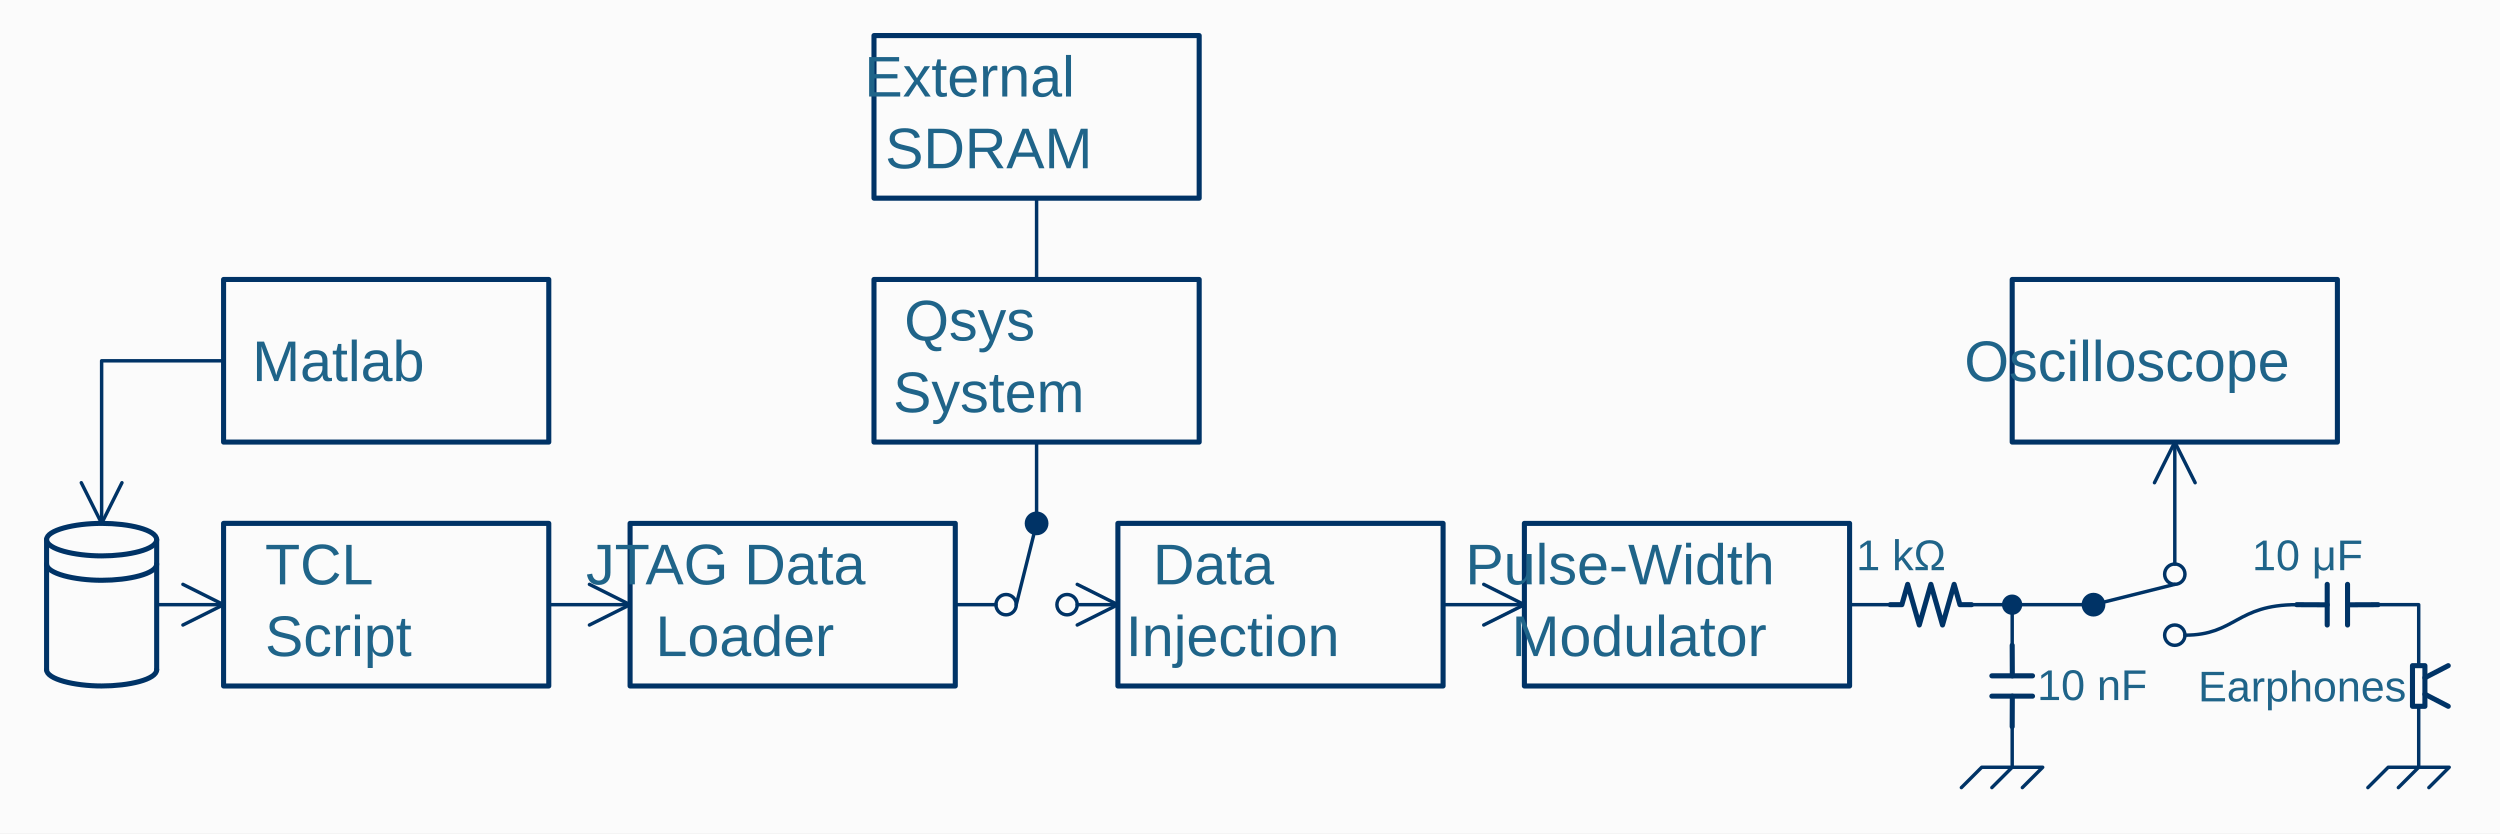
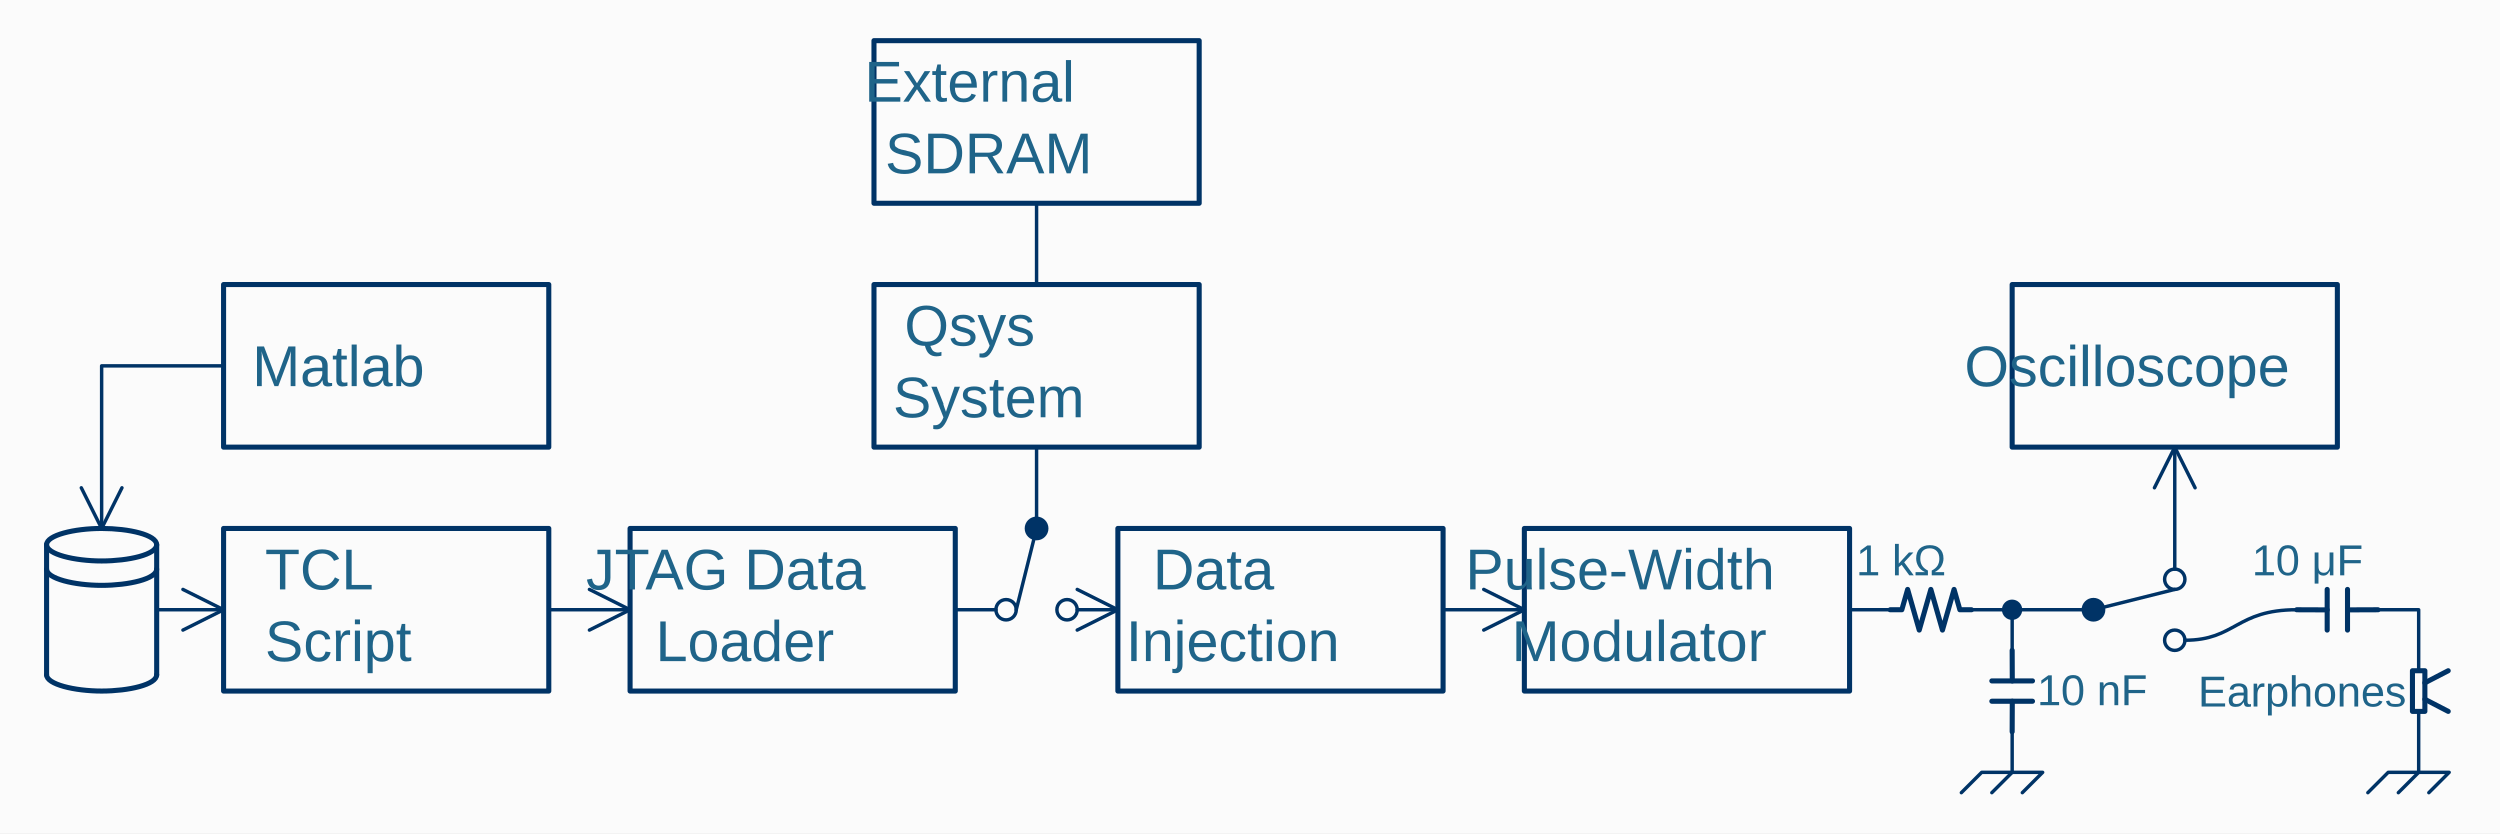
- <svg xmlns="http://www.w3.org/2000/svg" width="123mm" height="41mm" id="svg2" version="1.1">
+ <svg xmlns="http://www.w3.org/2000/svg" width="123mm" height="41mm" id="svg2" version="1.1" viewBox="0 0 123 41">
  <defs id="defs4">
    </defs>
  <g id="layer4" transform="translate(-202.2187,-408.6614)">
-     <rect style="fill:#ffffff;fill-opacity:0.75" id="rect1" width="464.882" height="154.961" x="202.219" y="408.661" />
+     <rect style="fill:#ffffff;fill-opacity:0.75;stroke-width:0.265" id="rect1" width="122.998" height="40.999" x="202.219" y="408.661" />
  </g>
  <g id="layer1" transform="translate(-103.3374,278.4189)">
-     <rect style="fill:none;stroke:#003366;stroke-width:0.945;stroke-linecap:round;stroke-linejoin:round;stroke-miterlimit:4;stroke-dasharray:none;stroke-dashoffset:0;stroke-opacity:1" id="rect3887-9-2" width="60.472" height="30.236" x="144.912" y="-226.45" />
-     <path style="fill:none;stroke:#003366;stroke-width:0.945;stroke-linecap:round;stroke-linejoin:round;stroke-miterlimit:4;stroke-dasharray:none;stroke-dashoffset:0;stroke-opacity:1" d="m 111.999,-178.072 v 24.189" id="path4029" />
-     <path style="fill:none;stroke:#003366;stroke-width:0.945;stroke-linecap:round;stroke-linejoin:round;stroke-miterlimit:4;stroke-dasharray:none;stroke-dashoffset:0;stroke-opacity:1" d="m 132.471,-178.072 v 24.189" id="path4031" />
-     <rect y="-181.096" x="386.802" height="30.236" width="60.472" id="rect4081-1-2-9-4" style="fill:none;stroke:#003366;stroke-width:0.945;stroke-linecap:round;stroke-linejoin:round;stroke-miterlimit:4;stroke-dasharray:none;stroke-dashoffset:0;stroke-opacity:1" />
-     <path id="path4498" d="m 447.274,-165.978 h 7.559" style="fill:none;stroke:#003366;stroke-width:0.643;stroke-linecap:round;stroke-linejoin:round;stroke-miterlimit:4;stroke-dasharray:none;stroke-dashoffset:0;stroke-opacity:1" />
-     <path style="fill:none;stroke:#003366;stroke-width:0.643;stroke-linecap:round;stroke-linejoin:round;stroke-miterlimit:4;stroke-dasharray:none;stroke-dashoffset:0;stroke-opacity:1" d="m 477.511,-158.419 v -7.559 h -7.559" id="path4506" />
-     <path style="fill:none;stroke:#003366;stroke-width:0.643;stroke-linecap:round;stroke-linejoin:round;stroke-miterlimit:4;stroke-dasharray:none;stroke-dashoffset:0;stroke-opacity:1" d="m 468.062,-131.962 3.78,-3.78 h 11.339 l -3.78,3.78" id="path4508" />
-     <path style="fill:none;stroke:#003366;stroke-width:0.643;stroke-linecap:round;stroke-linejoin:round;stroke-miterlimit:4;stroke-dasharray:none;stroke-dashoffset:0;stroke-opacity:1" d="m 477.511,-135.742 -3.78,3.78" id="path4510" />
-     <path style="fill:none;stroke:#003366;stroke-width:0.643;stroke-linecap:round;stroke-linejoin:round;stroke-miterlimit:4;stroke-dasharray:none;stroke-dashoffset:0;stroke-opacity:1" d="m 477.511,-135.742 v -7.559" id="path4512" />
-     <path style="fill:none;stroke:#003366;stroke-width:0.945;stroke-linecap:round;stroke-linejoin:round;stroke-miterlimit:4;stroke-dasharray:none;stroke-dashoffset:0;stroke-opacity:1" d="m 454.833,-165.978 h 2.16 l 1.08,-3.78 2.16,7.559 2.16,-7.559 2.16,7.559 2.16,-7.559 1.08,3.78 h 2.16" id="path4504" />
-     <path style="fill:none;stroke:#003366;stroke-width:0.945;stroke-linecap:round;stroke-linejoin:round;stroke-miterlimit:4;stroke-dasharray:none;stroke-dashoffset:0;stroke-opacity:1" d="m 477.511,-158.419 0.024,5.673" id="path4532" />
-     <path style="fill:none;stroke:#003366;stroke-width:0.945;stroke-linecap:round;stroke-linejoin:round;stroke-miterlimit:4;stroke-dasharray:none;stroke-dashoffset:0;stroke-opacity:1" d="m 477.534,-148.966 -0.024,5.665" id="path4534" />
-     <path style="fill:none;stroke:#003366;stroke-width:0.945;stroke-linecap:round;stroke-linejoin:round;stroke-miterlimit:4;stroke-dasharray:none;stroke-dashoffset:0;stroke-opacity:1" d="m 481.29,-148.966 h -7.559" id="path4536" />
-     <path style="fill:none;stroke:#003366;stroke-width:0.945;stroke-linecap:round;stroke-linejoin:round;stroke-miterlimit:4;stroke-dasharray:none;stroke-dashoffset:0;stroke-opacity:1" d="m 481.29,-152.746 h -7.559" id="path4538" />
-     <path style="fill:none;stroke:#003366;stroke-width:0.643;stroke-linecap:round;stroke-linejoin:round;stroke-miterlimit:4;stroke-dasharray:none;stroke-dashoffset:0;stroke-opacity:1" d="m 477.511,-165.978 h 15.118" id="path4540" />
-     <circle style="fill:#003366;fill-opacity:1;stroke:none;stroke-width:1.285;stroke-miterlimit:4;stroke-dasharray:none;stroke-opacity:1" id="path4105-3" cx="477.497" cy="-165.978" r="1.89" />
-     <path id="path4766" d="m 111.999,-173.537 c 0,1.767 5.174,3.024 10.236,3.024 5.063,0 10.236,-1.197 10.236,-3.024" style="fill:none;stroke:#003366;stroke-width:0.945;stroke-linecap:round;stroke-linejoin:round;stroke-miterlimit:4;stroke-dasharray:none;stroke-dashoffset:0;stroke-opacity:1" />
-     <path style="fill:none;stroke:#003366;stroke-width:0.945;stroke-linecap:round;stroke-linejoin:round;stroke-miterlimit:4;stroke-dasharray:none;stroke-dashoffset:0;stroke-opacity:1" d="m 111.999,-178.072 c 0,1.767 5.174,3.024 10.236,3.024 5.063,0 10.236,-1.197 10.236,-3.024 0,-1.827 -5.118,-3.024 -10.236,-3.024 -5.118,0 -10.236,1.257 -10.236,3.024 z" id="path4768" />
-     <path style="fill:none;stroke:#003366;stroke-width:0.945;stroke-linecap:round;stroke-linejoin:round;stroke-miterlimit:4;stroke-dasharray:none;stroke-dashoffset:0;stroke-opacity:1" d="m 111.999,-153.883 c 0,1.767 5.174,3.024 10.236,3.024 5.063,0 10.236,-1.197 10.236,-3.024" id="path4770" />
-     <rect style="fill:none;stroke:#003366;stroke-width:0.945;stroke-linecap:round;stroke-linejoin:round;stroke-miterlimit:4;stroke-dasharray:none;stroke-dashoffset:0;stroke-opacity:1" id="rect3887-9-2-3" width="60.472" height="30.236" x="265.857" y="-226.45" />
-     <text xml:space="preserve" style="font-style:normal;font-variant:normal;font-weight:normal;font-stretch:normal;font-size:12.8px;line-height:0%;font-family:Arial;-inkscape-font-specification:Arial;text-align:center;letter-spacing:0px;word-spacing:0px;text-anchor:middle;fill:#1f6489;fill-opacity:1;stroke:none;stroke-width:1.067" x="296.093" y="-215.112" id="text3889-4-4-1">
-       <tspan x="296.093" y="-215.112" id="tspan4039-9" style="font-size:10.667px;line-height:1.25;stroke-width:1.067">Qsys</tspan>
-       <tspan x="296.093" y="-201.778" style="font-size:10.667px;line-height:1.25;stroke-width:1.067" id="tspan4628-8">System</tspan>
+     <rect style="fill:none;stroke:#003366;stroke-width:0.25;stroke-linecap:round;stroke-linejoin:round;stroke-miterlimit:4;stroke-dasharray:none;stroke-dashoffset:0;stroke-opacity:1" id="rect3887-9-2" width="16" height="8" x="114.337" y="-264.419" />
+     <path style="fill:none;stroke:#003366;stroke-width:0.25;stroke-linecap:round;stroke-linejoin:round;stroke-miterlimit:4;stroke-dasharray:none;stroke-dashoffset:0;stroke-opacity:1" d="m 105.629,-251.619 v 6.4" id="path4029" />
+     <path style="fill:none;stroke:#003366;stroke-width:0.25;stroke-linecap:round;stroke-linejoin:round;stroke-miterlimit:4;stroke-dasharray:none;stroke-dashoffset:0;stroke-opacity:1" d="m 111.046,-251.619 v 6.4" id="path4031" />
+     <rect y="-252.419" x="178.336" height="8" width="16" id="rect4081-1-2-9-4" style="fill:none;stroke:#003366;stroke-width:0.25;stroke-linecap:round;stroke-linejoin:round;stroke-miterlimit:4;stroke-dasharray:none;stroke-dashoffset:0;stroke-opacity:1" />
+     <path id="path4498" d="m 194.336,-248.419 h 2" style="fill:none;stroke:#003366;stroke-width:0.17;stroke-linecap:round;stroke-linejoin:round;stroke-miterlimit:4;stroke-dasharray:none;stroke-dashoffset:0;stroke-opacity:1" />
+     <path style="fill:none;stroke:#003366;stroke-width:0.17;stroke-linecap:round;stroke-linejoin:round;stroke-miterlimit:4;stroke-dasharray:none;stroke-dashoffset:0;stroke-opacity:1" d="m 202.336,-246.419 v -2 h -2" id="path4506" />
+     <path style="fill:none;stroke:#003366;stroke-width:0.17;stroke-linecap:round;stroke-linejoin:round;stroke-miterlimit:4;stroke-dasharray:none;stroke-dashoffset:0;stroke-opacity:1" d="m 199.836,-239.419 1,-1 h 3 l -1,1" id="path4508" />
+     <path style="fill:none;stroke:#003366;stroke-width:0.17;stroke-linecap:round;stroke-linejoin:round;stroke-miterlimit:4;stroke-dasharray:none;stroke-dashoffset:0;stroke-opacity:1" d="m 202.336,-240.419 -1,1" id="path4510" />
+     <path style="fill:none;stroke:#003366;stroke-width:0.17;stroke-linecap:round;stroke-linejoin:round;stroke-miterlimit:4;stroke-dasharray:none;stroke-dashoffset:0;stroke-opacity:1" d="m 202.336,-240.419 v -2" id="path4512" />
+     <path style="fill:none;stroke:#003366;stroke-width:0.25;stroke-linecap:round;stroke-linejoin:round;stroke-miterlimit:4;stroke-dasharray:none;stroke-dashoffset:0;stroke-opacity:1" d="m 196.336,-248.419 h 0.571 l 0.286,-1 0.571,2 0.571,-2 0.571,2 0.571,-2 0.286,1 h 0.571" id="path4504" />
+     <path style="fill:none;stroke:#003366;stroke-width:0.25;stroke-linecap:round;stroke-linejoin:round;stroke-miterlimit:4;stroke-dasharray:none;stroke-dashoffset:0;stroke-opacity:1" d="m 202.336,-246.419 0.006,1.501" id="path4532" />
+     <path style="fill:none;stroke:#003366;stroke-width:0.25;stroke-linecap:round;stroke-linejoin:round;stroke-miterlimit:4;stroke-dasharray:none;stroke-dashoffset:0;stroke-opacity:1" d="m 202.342,-243.918 -0.006,1.499" id="path4534" />
+     <path style="fill:none;stroke:#003366;stroke-width:0.25;stroke-linecap:round;stroke-linejoin:round;stroke-miterlimit:4;stroke-dasharray:none;stroke-dashoffset:0;stroke-opacity:1" d="m 203.336,-243.918 h -2" id="path4536" />
+     <path style="fill:none;stroke:#003366;stroke-width:0.25;stroke-linecap:round;stroke-linejoin:round;stroke-miterlimit:4;stroke-dasharray:none;stroke-dashoffset:0;stroke-opacity:1" d="m 203.336,-244.918 h -2" id="path4538" />
+     <path style="fill:none;stroke:#003366;stroke-width:0.17;stroke-linecap:round;stroke-linejoin:round;stroke-miterlimit:4;stroke-dasharray:none;stroke-dashoffset:0;stroke-opacity:1" d="m 202.336,-248.419 h 4" id="path4540" />
+     <circle style="fill:#003366;fill-opacity:1;stroke:none;stroke-width:0.34;stroke-miterlimit:4;stroke-dasharray:none;stroke-opacity:1" id="path4105-3" cx="202.332" cy="-248.419" r="0.5" />
+     <path id="path4766" d="m 105.629,-250.419 c 0,0.467 1.369,0.8 2.708,0.8 1.339,0 2.708,-0.317 2.708,-0.8" style="fill:none;stroke:#003366;stroke-width:0.25;stroke-linecap:round;stroke-linejoin:round;stroke-miterlimit:4;stroke-dasharray:none;stroke-dashoffset:0;stroke-opacity:1" />
+     <path style="fill:none;stroke:#003366;stroke-width:0.25;stroke-linecap:round;stroke-linejoin:round;stroke-miterlimit:4;stroke-dasharray:none;stroke-dashoffset:0;stroke-opacity:1" d="m 105.629,-251.619 c 0,0.467 1.369,0.8 2.708,0.8 1.339,0 2.708,-0.317 2.708,-0.8 0,-0.483 -1.354,-0.8 -2.708,-0.8 -1.354,0 -2.708,0.333 -2.708,0.8 z" id="path4768" />
+     <path style="fill:none;stroke:#003366;stroke-width:0.25;stroke-linecap:round;stroke-linejoin:round;stroke-miterlimit:4;stroke-dasharray:none;stroke-dashoffset:0;stroke-opacity:1" d="m 105.629,-245.219 c 0,0.467 1.369,0.8 2.708,0.8 1.339,0 2.708,-0.317 2.708,-0.8" id="path4770" />
+     <rect style="fill:none;stroke:#003366;stroke-width:0.25;stroke-linecap:round;stroke-linejoin:round;stroke-miterlimit:4;stroke-dasharray:none;stroke-dashoffset:0;stroke-opacity:1" id="rect3887-9-2-3" width="16" height="8" x="146.337" y="-264.419" />
+     <text xml:space="preserve" style="font-style:normal;font-variant:normal;font-weight:normal;font-stretch:normal;font-size:3.387px;line-height:0%;font-family:Arial;-inkscape-font-specification:Arial;text-align:center;letter-spacing:0px;word-spacing:0px;text-anchor:middle;fill:#1f6489;fill-opacity:1;stroke:none;stroke-width:0.282" x="154.337" y="-261.419" id="text3889-4-4-1">
+       <tspan x="154.337" y="-261.419" id="tspan4039-9" style="font-size:2.822px;line-height:1.25;stroke-width:0.282">Qsys</tspan>
+       <tspan x="154.337" y="-257.891" style="font-size:2.822px;line-height:1.25;stroke-width:0.282" id="tspan4628-8">System</tspan>
    </text>
-     <path style="fill:none;stroke:#003366;stroke-width:0.945;stroke-linecap:round;stroke-linejoin:round;stroke-miterlimit:4;stroke-dasharray:none;stroke-dashoffset:0;stroke-opacity:1" d="m 545.542,-165.978 -5.673,0.024" id="path4532-8" />
-     <path style="fill:none;stroke:#003366;stroke-width:0.945;stroke-linecap:round;stroke-linejoin:round;stroke-miterlimit:4;stroke-dasharray:none;stroke-dashoffset:0;stroke-opacity:1" d="m 536.089,-165.954 -5.665,-0.024" id="path4534-7" />
-     <path style="fill:none;stroke:#003366;stroke-width:0.945;stroke-linecap:round;stroke-linejoin:round;stroke-miterlimit:4;stroke-dasharray:none;stroke-dashoffset:0;stroke-opacity:1" d="m 536.089,-162.198 v -7.559" id="path4536-4" />
-     <path style="fill:none;stroke:#003366;stroke-width:0.945;stroke-linecap:round;stroke-linejoin:round;stroke-miterlimit:4;stroke-dasharray:none;stroke-dashoffset:0;stroke-opacity:1" d="m 539.869,-162.198 v -7.559" id="path4538-0" />
-     <text xml:space="preserve" style="font-style:normal;font-variant:normal;font-weight:normal;font-stretch:normal;font-size:8px;line-height:0%;font-family:Arial;-inkscape-font-specification:Arial;text-align:center;letter-spacing:0px;word-spacing:0px;text-anchor:middle;fill:#1f6489;fill-opacity:1;stroke:none;stroke-width:1.067" x="462.392" y="-172.388" id="text3889-4-4-1-7">
-       <tspan x="462.392" y="-172.388" style="font-size:8px;line-height:1.25;stroke-width:1.067" id="tspan4628-8-8">1 kΩ</tspan>
+     <path style="fill:none;stroke:#003366;stroke-width:0.25;stroke-linecap:round;stroke-linejoin:round;stroke-miterlimit:4;stroke-dasharray:none;stroke-dashoffset:0;stroke-opacity:1" d="m 220.336,-248.419 -1.501,0.006" id="path4532-8" />
+     <path style="fill:none;stroke:#003366;stroke-width:0.25;stroke-linecap:round;stroke-linejoin:round;stroke-miterlimit:4;stroke-dasharray:none;stroke-dashoffset:0;stroke-opacity:1" d="m 217.835,-248.413 -1.499,-0.006" id="path4534-7" />
+     <path style="fill:none;stroke:#003366;stroke-width:0.25;stroke-linecap:round;stroke-linejoin:round;stroke-miterlimit:4;stroke-dasharray:none;stroke-dashoffset:0;stroke-opacity:1" d="m 217.835,-247.419 v -2" id="path4536-4" />
+     <path style="fill:none;stroke:#003366;stroke-width:0.25;stroke-linecap:round;stroke-linejoin:round;stroke-miterlimit:4;stroke-dasharray:none;stroke-dashoffset:0;stroke-opacity:1" d="m 218.835,-247.419 v -2" id="path4538-0" />
+     <text xml:space="preserve" style="font-style:normal;font-variant:normal;font-weight:normal;font-stretch:normal;font-size:2.117px;line-height:0%;font-family:Arial;-inkscape-font-specification:Arial;text-align:center;letter-spacing:0px;word-spacing:0px;text-anchor:middle;fill:#1f6489;fill-opacity:1;stroke:none;stroke-width:0.282" x="198.336" y="-250.115" id="text3889-4-4-1-7">
+       <tspan x="198.336" y="-250.115" style="font-size:2.117px;line-height:1.25;stroke-width:0.282" id="tspan4628-8-8">1 kΩ</tspan>
    </text>
-     <text xml:space="preserve" style="font-style:normal;font-variant:normal;font-weight:normal;font-stretch:normal;font-size:8px;line-height:0%;font-family:Arial;-inkscape-font-specification:Arial;text-align:center;letter-spacing:0px;word-spacing:0px;text-anchor:middle;fill:#1f6489;fill-opacity:1;stroke:none;stroke-width:1.067" x="537.983" y="-172.388" id="text3889-4-4-1-7-6">
-       <tspan x="537.983" y="-172.388" style="font-size:8px;line-height:1.25;stroke-width:1.067" id="tspan4628-8-8-8">10 μF</tspan>
+     <text xml:space="preserve" style="font-style:normal;font-variant:normal;font-weight:normal;font-stretch:normal;font-size:2.117px;line-height:0%;font-family:Arial;-inkscape-font-specification:Arial;text-align:center;letter-spacing:0px;word-spacing:0px;text-anchor:middle;fill:#1f6489;fill-opacity:1;stroke:none;stroke-width:0.282" x="218.336" y="-250.115" id="text3889-4-4-1-7-6">
+       <tspan x="218.336" y="-250.115" style="font-size:2.117px;line-height:1.25;stroke-width:0.282" id="tspan4628-8-8-8">10 μF</tspan>
    </text>
-     <text xml:space="preserve" style="font-style:normal;font-variant:normal;font-weight:normal;font-stretch:normal;font-size:8px;line-height:0%;font-family:Arial;-inkscape-font-specification:Arial;text-align:start;letter-spacing:0px;word-spacing:0px;text-anchor:start;fill:#1f6489;fill-opacity:1;stroke:none;stroke-width:1.067" x="482.157" y="-148.237" id="text3889-4-4-1-7-6-6">
-       <tspan x="482.157" y="-148.237" style="font-size:8px;line-height:1.25;text-align:start;text-anchor:start;stroke-width:1.067" id="tspan4628-8-8-8-8">10 nF</tspan>
+     <text xml:space="preserve" style="font-style:normal;font-variant:normal;font-weight:normal;font-stretch:normal;font-size:2.117px;line-height:0%;font-family:Arial;-inkscape-font-specification:Arial;text-align:start;letter-spacing:0px;word-spacing:0px;text-anchor:start;fill:#1f6489;fill-opacity:1;stroke:none;stroke-width:0.282" x="203.565" y="-243.725" id="text3889-4-4-1-7-6-6">
+       <tspan x="203.565" y="-243.725" style="font-size:2.117px;line-height:1.25;text-align:start;text-anchor:start;stroke-width:0.282" id="tspan4628-8-8-8-8">10 nF</tspan>
    </text>
-     <path style="fill:none;stroke:#003366;stroke-width:0.945;stroke-linecap:round;stroke-linejoin:round;stroke-miterlimit:4;stroke-dasharray:none;stroke-dashoffset:0;stroke-opacity:1" d="m 551.945,-154.639 v 7.559 h 2.311 v -7.559 z" id="path4532-7" />
-     <path style="opacity:1;fill:none;fill-opacity:1;stroke:#003366;stroke-width:0.945;stroke-linecap:round;stroke-linejoin:round;stroke-miterlimit:4;stroke-dasharray:none;stroke-opacity:1" d="m 554.256,-152.391 4.34,-2.248" id="path4752" />
-     <path id="path4754" d="m 558.596,-147.08 -4.34,-2.248" style="opacity:1;fill:none;fill-opacity:1;stroke:#003366;stroke-width:0.945;stroke-linecap:round;stroke-linejoin:round;stroke-miterlimit:4;stroke-dasharray:none;stroke-opacity:1" />
-     <path style="opacity:1;fill:none;fill-opacity:1;stroke:#003366;stroke-width:0.643;stroke-linecap:round;stroke-linejoin:round;stroke-miterlimit:4;stroke-dasharray:none;stroke-opacity:1" d="m 545.542,-165.978 h 7.559 v 11.339" id="path4756" />
-     <path style="opacity:1;fill:none;fill-opacity:1;stroke:#003366;stroke-width:0.643;stroke-linecap:round;stroke-linejoin:round;stroke-miterlimit:4;stroke-dasharray:none;stroke-opacity:1" d="m 553.101,-147.08 v 11.339" id="path4758" />
-     <path id="path4760" d="m 543.652,-131.962 3.78,-3.78 h 11.339 l -3.78,3.78" style="fill:none;stroke:#003366;stroke-width:0.643;stroke-linecap:round;stroke-linejoin:round;stroke-miterlimit:4;stroke-dasharray:none;stroke-dashoffset:0;stroke-opacity:1" />
-     <path id="path4762" d="m 553.101,-135.742 -3.78,3.78" style="fill:none;stroke:#003366;stroke-width:0.643;stroke-linecap:round;stroke-linejoin:round;stroke-miterlimit:4;stroke-dasharray:none;stroke-dashoffset:0;stroke-opacity:1" />
-     <text xml:space="preserve" style="font-style:normal;font-variant:normal;font-weight:normal;font-stretch:normal;font-size:8px;line-height:0%;font-family:Arial;-inkscape-font-specification:Arial;text-align:start;letter-spacing:0px;word-spacing:0px;text-anchor:start;fill:#1f6489;fill-opacity:1;stroke:none;stroke-width:1.067" x="512.086" y="-147.987" id="text3889-4-4-1-7-6-6-7">
-       <tspan x="512.086" y="-147.987" style="font-size:8px;line-height:1.25;text-align:start;text-anchor:start;stroke-width:1.067" id="tspan4628-8-8-8-8-2">Earphones</tspan>
+     <path style="fill:none;stroke:#003366;stroke-width:0.25;stroke-linecap:round;stroke-linejoin:round;stroke-miterlimit:4;stroke-dasharray:none;stroke-dashoffset:0;stroke-opacity:1" d="m 222.03,-245.419 v 2 h 0.611 v -2 z" id="path4532-7" />
+     <path style="opacity:1;fill:none;fill-opacity:1;stroke:#003366;stroke-width:0.25;stroke-linecap:round;stroke-linejoin:round;stroke-miterlimit:4;stroke-dasharray:none;stroke-opacity:1" d="m 222.641,-244.824 1.148,-0.595" id="path4752" />
+     <path id="path4754" d="m 223.79,-243.419 -1.148,-0.595" style="opacity:1;fill:none;fill-opacity:1;stroke:#003366;stroke-width:0.25;stroke-linecap:round;stroke-linejoin:round;stroke-miterlimit:4;stroke-dasharray:none;stroke-opacity:1" />
+     <path style="opacity:1;fill:none;fill-opacity:1;stroke:#003366;stroke-width:0.17;stroke-linecap:round;stroke-linejoin:round;stroke-miterlimit:4;stroke-dasharray:none;stroke-opacity:1" d="m 220.336,-248.419 h 2 v 3" id="path4756" />
+     <path style="opacity:1;fill:none;fill-opacity:1;stroke:#003366;stroke-width:0.17;stroke-linecap:round;stroke-linejoin:round;stroke-miterlimit:4;stroke-dasharray:none;stroke-opacity:1" d="m 222.336,-243.419 v 3" id="path4758" />
+     <path id="path4760" d="m 219.836,-239.419 1,-1 h 3 l -1,1" style="fill:none;stroke:#003366;stroke-width:0.17;stroke-linecap:round;stroke-linejoin:round;stroke-miterlimit:4;stroke-dasharray:none;stroke-dashoffset:0;stroke-opacity:1" />
+     <path id="path4762" d="m 222.336,-240.419 -1,1" style="fill:none;stroke:#003366;stroke-width:0.17;stroke-linecap:round;stroke-linejoin:round;stroke-miterlimit:4;stroke-dasharray:none;stroke-dashoffset:0;stroke-opacity:1" />
+     <text xml:space="preserve" style="font-style:normal;font-variant:normal;font-weight:normal;font-stretch:normal;font-size:2.117px;line-height:0%;font-family:Arial;-inkscape-font-specification:Arial;text-align:start;letter-spacing:0px;word-spacing:0px;text-anchor:start;fill:#1f6489;fill-opacity:1;stroke:none;stroke-width:0.282" x="211.484" y="-243.659" id="text3889-4-4-1-7-6-6-7">
+       <tspan x="211.484" y="-243.659" style="font-size:2.117px;line-height:1.25;text-align:start;text-anchor:start;stroke-width:0.282" id="tspan4628-8-8-8-8-2">Earphones</tspan>
    </text>
-     <rect style="fill:none;stroke:#003366;stroke-width:0.945;stroke-linecap:round;stroke-linejoin:round;stroke-miterlimit:4;stroke-dasharray:none;stroke-dashoffset:0;stroke-opacity:1" id="rect3887-8" width="60.472" height="30.236" x="265.857" y="-271.805" />
-     <text xml:space="preserve" style="font-style:normal;font-variant:normal;font-weight:normal;font-stretch:normal;font-size:12.8px;line-height:0%;font-family:Arial;-inkscape-font-specification:Arial;text-align:center;letter-spacing:0px;word-spacing:0px;text-anchor:middle;fill:#1f6489;fill-opacity:1;stroke:none;stroke-width:1.067" x="296.093" y="-260.466" id="text3889-3">
-       <tspan id="tspan3893-2" x="296.093" y="-260.466" style="font-size:10.667px;line-height:1.25;stroke-width:1.067">External</tspan>
-       <tspan x="296.093" y="-247.133" id="tspan3897-3" style="font-size:10.667px;line-height:1.25;stroke-width:1.067">SDRAM</tspan>
+     <rect style="fill:none;stroke:#003366;stroke-width:0.25;stroke-linecap:round;stroke-linejoin:round;stroke-miterlimit:4;stroke-dasharray:none;stroke-dashoffset:0;stroke-opacity:1" id="rect3887-8" width="16" height="8" x="146.337" y="-276.419" />
+     <text xml:space="preserve" style="font-style:normal;font-variant:normal;font-weight:normal;font-stretch:normal;font-size:3.387px;line-height:0%;font-family:Arial;-inkscape-font-specification:Arial;text-align:center;letter-spacing:0px;word-spacing:0px;text-anchor:middle;fill:#1f6489;fill-opacity:1;stroke:none;stroke-width:0.282" x="154.337" y="-273.419" id="text3889-3">
+       <tspan id="tspan3893-2" x="154.337" y="-273.419" style="font-size:2.822px;line-height:1.25;stroke-width:0.282">External</tspan>
+       <tspan x="154.337" y="-269.891" id="tspan3897-3" style="font-size:2.822px;line-height:1.25;stroke-width:0.282">SDRAM</tspan>
    </text>
-     <rect style="fill:none;stroke:#003366;stroke-width:0.945;stroke-linecap:round;stroke-linejoin:round;stroke-miterlimit:4;stroke-dasharray:none;stroke-dashoffset:0;stroke-opacity:1" id="rect3887-9-2-0" width="60.472" height="30.236" x="220.503" y="-181.096" />
-     <text xml:space="preserve" style="font-style:normal;font-variant:normal;font-weight:normal;font-stretch:normal;font-size:12.8px;line-height:0%;font-family:Arial;-inkscape-font-specification:Arial;text-align:center;letter-spacing:0px;word-spacing:0px;text-anchor:middle;fill:#1f6489;fill-opacity:1;stroke:none;stroke-width:1.067" x="250.739" y="-169.758" id="text3889-4-4-2">
-       <tspan x="250.739" y="-169.758" style="font-size:10.667px;line-height:1.25;stroke-width:1.067" id="tspan4628-7">JTAG Data</tspan>
-       <tspan x="250.739" y="-156.424" style="font-size:10.667px;line-height:1.25;stroke-width:1.067" id="tspan4832">Loader</tspan>
+     <rect style="fill:none;stroke:#003366;stroke-width:0.25;stroke-linecap:round;stroke-linejoin:round;stroke-miterlimit:4;stroke-dasharray:none;stroke-dashoffset:0;stroke-opacity:1" id="rect3887-9-2-0" width="16" height="8" x="134.337" y="-252.419" />
+     <text xml:space="preserve" style="font-style:normal;font-variant:normal;font-weight:normal;font-stretch:normal;font-size:3.387px;line-height:0%;font-family:Arial;-inkscape-font-specification:Arial;text-align:center;letter-spacing:0px;word-spacing:0px;text-anchor:middle;fill:#1f6489;fill-opacity:1;stroke:none;stroke-width:0.282" x="142.337" y="-249.419" id="text3889-4-4-2">
+       <tspan x="142.337" y="-249.419" style="font-size:2.822px;line-height:1.25;stroke-width:0.282" id="tspan4628-7">JTAG Data</tspan>
+       <tspan x="142.337" y="-245.892" style="font-size:2.822px;line-height:1.25;stroke-width:0.282" id="tspan4832">Loader</tspan>
    </text>
  </g>
  <g id="layer3" transform="translate(-202.2187,-408.6614)" />
  <g id="layer2" transform="translate(-202.2187,-408.6614)">
-     <text xml:space="preserve" style="font-style:normal;font-variant:normal;font-weight:normal;font-stretch:normal;font-size:12.8px;line-height:0%;font-family:Arial;-inkscape-font-specification:Arial;text-align:center;letter-spacing:0px;word-spacing:0px;text-anchor:middle;fill:#1f6489;fill-opacity:1;stroke:none;stroke-width:1.067" x="274.03" y="479.528" id="text3889-4-4">
-       <tspan x="274.03" y="479.528" style="font-size:10.667px;line-height:1.25;stroke-width:1.067" id="tspan4628">Matlab</tspan>
+     <text xml:space="preserve" style="font-style:normal;font-variant:normal;font-weight:normal;font-stretch:normal;font-size:3.387px;line-height:0%;font-family:Arial;-inkscape-font-specification:Arial;text-align:center;letter-spacing:0px;word-spacing:0px;text-anchor:middle;fill:#1f6489;fill-opacity:1;stroke:none;stroke-width:0.282" x="221.218" y="427.661" id="text3889-4-4">
+       <tspan x="221.218" y="427.661" style="font-size:2.822px;line-height:1.25;stroke-width:0.282" id="tspan4628">Matlab</tspan>
    </text>
-     <text id="text4083-7-1-5-1" y="517.323" x="515.919" style="font-style:normal;font-variant:normal;font-weight:normal;font-stretch:normal;font-size:12.8px;line-height:0%;font-family:Arial;-inkscape-font-specification:Arial;text-align:center;letter-spacing:0px;word-spacing:0px;text-anchor:middle;fill:#1f6489;fill-opacity:1;stroke:none;stroke-width:1.067" xml:space="preserve">
-       <tspan y="517.323" x="515.919" id="tspan4386-3" style="font-size:10.667px;line-height:1.25;stroke-width:1.067">Pulse-Width</tspan>
-       <tspan y="530.656" x="515.919" id="tspan4460" style="font-size:10.667px;line-height:1.25;stroke-width:1.067">Modulator</tspan>
+     <text id="text4083-7-1-5-1" y="437.661" x="285.218" style="font-style:normal;font-variant:normal;font-weight:normal;font-stretch:normal;font-size:3.387px;line-height:0%;font-family:Arial;-inkscape-font-specification:Arial;text-align:center;letter-spacing:0px;word-spacing:0px;text-anchor:middle;fill:#1f6489;fill-opacity:1;stroke:none;stroke-width:0.282" xml:space="preserve">
+       <tspan y="437.661" x="285.218" id="tspan4386-3" style="font-size:2.822px;line-height:1.25;stroke-width:0.282">Pulse-Width</tspan>
+       <tspan y="441.189" x="285.218" id="tspan4460" style="font-size:2.822px;line-height:1.25;stroke-width:0.282">Modulator</tspan>
    </text>
    <g id="layer3-9" transform="translate(-226.9914,-55.52558)" />
-     <circle style="opacity:1;fill:none;fill-opacity:1;stroke:#003366;stroke-width:0.643;stroke-linecap:round;stroke-linejoin:round;stroke-miterlimit:4;stroke-dasharray:none;stroke-opacity:1" id="path4836" cx="389.305" cy="521.102" r="1.89" />
-     <circle style="opacity:1;fill:none;fill-opacity:1;stroke:#003366;stroke-width:0.643;stroke-linecap:round;stroke-linejoin:round;stroke-miterlimit:4;stroke-dasharray:none;stroke-opacity:1" id="path4836-5" cx="400.644" cy="521.102" r="1.89" />
-     <circle style="opacity:1;fill:#003366;fill-opacity:1;stroke:#003366;stroke-width:0.643;stroke-linecap:round;stroke-linejoin:round;stroke-miterlimit:4;stroke-dasharray:none;stroke-opacity:1" id="path4836-4" cx="394.975" cy="505.984" r="1.89" />
-     <path style="opacity:1;fill:none;fill-opacity:1;stroke:#003366;stroke-width:0.643;stroke-linecap:round;stroke-linejoin:round;stroke-miterlimit:4;stroke-dasharray:none;stroke-opacity:1" d="m 394.975,505.984 -3.78,15.118" id="path4868" />
-     <path style="opacity:1;fill:none;fill-opacity:1;stroke:#003366;stroke-width:0.643;stroke-linecap:round;stroke-linejoin:round;stroke-miterlimit:4;stroke-dasharray:none;stroke-opacity:1" d="M 394.975,505.984 V 490.866" id="path4870" />
-     <path style="opacity:1;fill:none;fill-opacity:1;stroke:#003366;stroke-width:0.643;stroke-linecap:round;stroke-linejoin:round;stroke-miterlimit:4;stroke-dasharray:none;stroke-opacity:1" d="m 379.856,521.102 h 7.559" id="path4874" />
-     <rect style="fill:none;stroke:#003366;stroke-width:0.945;stroke-linecap:round;stroke-linejoin:round;stroke-miterlimit:4;stroke-dasharray:none;stroke-dashoffset:0;stroke-opacity:1" id="rect3887-9-2-0-1" width="60.472" height="30.236" x="243.793" y="505.984" />
-     <text xml:space="preserve" style="font-style:normal;font-variant:normal;font-weight:normal;font-stretch:normal;font-size:12.8px;line-height:0%;font-family:Arial;-inkscape-font-specification:Arial;text-align:center;letter-spacing:0px;word-spacing:0px;text-anchor:middle;fill:#1f6489;fill-opacity:1;stroke:none;stroke-width:1.067" x="274.03" y="517.323" id="text3889-4-4-2-6">
-       <tspan x="274.03" y="517.323" style="font-size:10.667px;line-height:1.25;stroke-width:1.067" id="tspan4628-7-3">TCL</tspan>
-       <tspan x="274.03" y="530.656" style="font-size:10.667px;line-height:1.25;stroke-width:1.067" id="tspan4832-3">Script</tspan>
+     <circle style="opacity:1;fill:none;fill-opacity:1;stroke:#003366;stroke-width:0.17;stroke-linecap:round;stroke-linejoin:round;stroke-miterlimit:4;stroke-dasharray:none;stroke-opacity:1" id="path4836" cx="251.718" cy="438.661" r="0.5" />
+     <circle style="opacity:1;fill:none;fill-opacity:1;stroke:#003366;stroke-width:0.17;stroke-linecap:round;stroke-linejoin:round;stroke-miterlimit:4;stroke-dasharray:none;stroke-opacity:1" id="path4836-5" cx="254.718" cy="438.661" r="0.5" />
+     <circle style="opacity:1;fill:#003366;fill-opacity:1;stroke:#003366;stroke-width:0.17;stroke-linecap:round;stroke-linejoin:round;stroke-miterlimit:4;stroke-dasharray:none;stroke-opacity:1" id="path4836-4" cx="253.218" cy="434.661" r="0.5" />
+     <path style="opacity:1;fill:none;fill-opacity:1;stroke:#003366;stroke-width:0.17;stroke-linecap:round;stroke-linejoin:round;stroke-miterlimit:4;stroke-dasharray:none;stroke-opacity:1" d="m 253.218,434.661 -1,4" id="path4868" />
+     <path style="opacity:1;fill:none;fill-opacity:1;stroke:#003366;stroke-width:0.17;stroke-linecap:round;stroke-linejoin:round;stroke-miterlimit:4;stroke-dasharray:none;stroke-opacity:1" d="m 253.218,434.661 v -4" id="path4870" />
+     <path style="opacity:1;fill:none;fill-opacity:1;stroke:#003366;stroke-width:0.17;stroke-linecap:round;stroke-linejoin:round;stroke-miterlimit:4;stroke-dasharray:none;stroke-opacity:1" d="m 249.218,438.661 h 2" id="path4874" />
+     <rect style="fill:none;stroke:#003366;stroke-width:0.25;stroke-linecap:round;stroke-linejoin:round;stroke-miterlimit:4;stroke-dasharray:none;stroke-dashoffset:0;stroke-opacity:1" id="rect3887-9-2-0-1" width="16" height="8" x="213.219" y="434.661" />
+     <text xml:space="preserve" style="font-style:normal;font-variant:normal;font-weight:normal;font-stretch:normal;font-size:3.387px;line-height:0%;font-family:Arial;-inkscape-font-specification:Arial;text-align:center;letter-spacing:0px;word-spacing:0px;text-anchor:middle;fill:#1f6489;fill-opacity:1;stroke:none;stroke-width:0.282" x="221.218" y="437.661" id="text3889-4-4-2-6">
+       <tspan x="221.218" y="437.661" style="font-size:2.822px;line-height:1.25;stroke-width:0.282" id="tspan4628-7-3">TCL</tspan>
+       <tspan x="221.218" y="441.189" style="font-size:2.822px;line-height:1.25;stroke-width:0.282" id="tspan4832-3">Script</tspan>
    </text>
-     <path style="opacity:1;fill:none;fill-opacity:1;stroke:#003366;stroke-width:0.643;stroke-linecap:round;stroke-linejoin:round;stroke-miterlimit:4;stroke-dasharray:none;stroke-opacity:1" d="m 304.266,521.102 h 15.118" id="path4906" />
-     <path style="opacity:1;fill:none;fill-opacity:1;stroke:#003366;stroke-width:0.643;stroke-linecap:round;stroke-linejoin:round;stroke-miterlimit:4;stroke-dasharray:none;stroke-opacity:1" d="M 231.353,521.102 H 243.793" id="path4906-1" />
-     <rect style="fill:none;stroke:#003366;stroke-width:0.945;stroke-linecap:round;stroke-linejoin:round;stroke-miterlimit:4;stroke-dasharray:none;stroke-dashoffset:0;stroke-opacity:1" id="rect3887-9-2-0-6" width="60.472" height="30.236" x="410.093" y="505.984" />
-     <text xml:space="preserve" style="font-style:normal;font-variant:normal;font-weight:normal;font-stretch:normal;font-size:12.8px;line-height:0%;font-family:Arial;-inkscape-font-specification:Arial;text-align:center;letter-spacing:0px;word-spacing:0px;text-anchor:middle;fill:#1f6489;fill-opacity:1;stroke:none;stroke-width:1.067" x="440.329" y="517.323" id="text3889-4-4-2-9">
-       <tspan x="440.329" y="517.323" style="font-size:10.667px;line-height:1.25;stroke-width:1.067" id="tspan4628-7-2">Data</tspan>
-       <tspan x="440.329" y="530.656" style="font-size:10.667px;line-height:1.25;stroke-width:1.067" id="tspan4832-4">Injection</tspan>
+     <path style="opacity:1;fill:none;fill-opacity:1;stroke:#003366;stroke-width:0.17;stroke-linecap:round;stroke-linejoin:round;stroke-miterlimit:4;stroke-dasharray:none;stroke-opacity:1" d="m 229.218,438.661 h 4" id="path4906" />
+     <path style="opacity:1;fill:none;fill-opacity:1;stroke:#003366;stroke-width:0.17;stroke-linecap:round;stroke-linejoin:round;stroke-miterlimit:4;stroke-dasharray:none;stroke-opacity:1" d="m 209.927,438.661 h 3.292" id="path4906-1" />
+     <rect style="fill:none;stroke:#003366;stroke-width:0.25;stroke-linecap:round;stroke-linejoin:round;stroke-miterlimit:4;stroke-dasharray:none;stroke-dashoffset:0;stroke-opacity:1" id="rect3887-9-2-0-6" width="16" height="8" x="257.218" y="434.661" />
+     <text xml:space="preserve" style="font-style:normal;font-variant:normal;font-weight:normal;font-stretch:normal;font-size:3.387px;line-height:0%;font-family:Arial;-inkscape-font-specification:Arial;text-align:center;letter-spacing:0px;word-spacing:0px;text-anchor:middle;fill:#1f6489;fill-opacity:1;stroke:none;stroke-width:0.282" x="265.218" y="437.661" id="text3889-4-4-2-9">
+       <tspan x="265.218" y="437.661" style="font-size:2.822px;line-height:1.25;stroke-width:0.282" id="tspan4628-7-2">Data</tspan>
+       <tspan x="265.218" y="441.189" style="font-size:2.822px;line-height:1.25;stroke-width:0.282" id="tspan4832-4">Injection</tspan>
    </text>
-     <path style="opacity:1;fill:none;fill-opacity:1;stroke:#003366;stroke-width:0.643;stroke-linecap:round;stroke-linejoin:round;stroke-miterlimit:4;stroke-dasharray:none;stroke-opacity:1" d="m 402.534,521.102 h 7.559" id="path4949" />
-     <path style="opacity:1;fill:none;fill-opacity:1;stroke:#003366;stroke-width:0.643;stroke-linecap:round;stroke-linejoin:round;stroke-miterlimit:4;stroke-dasharray:none;stroke-opacity:1" d="m 470.565,521.102 h 15.118" id="path4951" />
-     <circle style="opacity:1;fill:none;fill-opacity:1;stroke:#003366;stroke-width:0.643;stroke-linecap:round;stroke-linejoin:round;stroke-miterlimit:4;stroke-dasharray:none;stroke-opacity:1" id="path4836-53" cx="-526.772" cy="606.628" r="1.89" transform="rotate(-90)" />
-     <circle style="opacity:1;fill:none;fill-opacity:1;stroke:#003366;stroke-width:0.643;stroke-linecap:round;stroke-linejoin:round;stroke-miterlimit:4;stroke-dasharray:none;stroke-opacity:1" id="path4836-5-0" cx="-515.433" cy="606.628" r="1.89" transform="rotate(-90)" />
-     <circle style="opacity:1;fill:#003366;fill-opacity:1;stroke:#003366;stroke-width:0.643;stroke-linecap:round;stroke-linejoin:round;stroke-miterlimit:4;stroke-dasharray:none;stroke-opacity:1" id="path4836-4-1" cx="-521.102" cy="591.51" r="1.89" transform="rotate(-90)" />
-     <path style="opacity:1;fill:none;fill-opacity:1;stroke:#003366;stroke-width:0.643;stroke-linecap:round;stroke-linejoin:round;stroke-miterlimit:4;stroke-dasharray:none;stroke-opacity:1" d="m 591.51,521.102 15.118,-3.78" id="path4868-9" />
-     <path style="opacity:1;fill:none;fill-opacity:1;stroke:#003366;stroke-width:0.643;stroke-linecap:round;stroke-linejoin:round;stroke-miterlimit:4;stroke-dasharray:none;stroke-opacity:1" d="m 608.518,526.772 c 9.449,0 9.449,-5.669 20.787,-5.669" id="path4949-6" />
-     <rect style="fill:none;stroke:#003366;stroke-width:0.945;stroke-linecap:round;stroke-linejoin:round;stroke-miterlimit:4;stroke-dasharray:none;stroke-dashoffset:0;stroke-opacity:1" id="rect3887-8-8" width="60.472" height="30.236" x="576.392" y="460.63" />
-     <text xml:space="preserve" style="font-style:normal;font-variant:normal;font-weight:normal;font-stretch:normal;font-size:12.8px;line-height:0%;font-family:Arial;-inkscape-font-specification:Arial;text-align:center;letter-spacing:0px;word-spacing:0px;text-anchor:middle;fill:#1f6489;fill-opacity:1;stroke:none;stroke-width:1.067" x="606.628" y="479.528" id="text3889-3-8">
-       <tspan x="606.628" y="479.528" id="tspan3897-3-1" style="font-size:10.667px;line-height:1.25;stroke-width:1.067">Oscilloscope</tspan>
+     <path style="opacity:1;fill:none;fill-opacity:1;stroke:#003366;stroke-width:0.17;stroke-linecap:round;stroke-linejoin:round;stroke-miterlimit:4;stroke-dasharray:none;stroke-opacity:1" d="M 255.218,438.661 H 257.218" id="path4949" />
+     <path style="opacity:1;fill:none;fill-opacity:1;stroke:#003366;stroke-width:0.17;stroke-linecap:round;stroke-linejoin:round;stroke-miterlimit:4;stroke-dasharray:none;stroke-opacity:1" d="m 273.218,438.661 h 4" id="path4951" />
+     <circle style="opacity:1;fill:none;fill-opacity:1;stroke:#003366;stroke-width:0.17;stroke-linecap:round;stroke-linejoin:round;stroke-miterlimit:4;stroke-dasharray:none;stroke-opacity:1" id="path4836-53" cx="-440.161" cy="309.217" r="0.5" transform="rotate(-90)" />
+     <circle style="opacity:1;fill:none;fill-opacity:1;stroke:#003366;stroke-width:0.17;stroke-linecap:round;stroke-linejoin:round;stroke-miterlimit:4;stroke-dasharray:none;stroke-opacity:1" id="path4836-5-0" cx="-437.161" cy="309.217" r="0.5" transform="rotate(-90)" />
+     <circle style="opacity:1;fill:#003366;fill-opacity:1;stroke:#003366;stroke-width:0.17;stroke-linecap:round;stroke-linejoin:round;stroke-miterlimit:4;stroke-dasharray:none;stroke-opacity:1" id="path4836-4-1" cx="-438.661" cy="305.217" r="0.5" transform="rotate(-90)" />
+     <path style="opacity:1;fill:none;fill-opacity:1;stroke:#003366;stroke-width:0.17;stroke-linecap:round;stroke-linejoin:round;stroke-miterlimit:4;stroke-dasharray:none;stroke-opacity:1" d="m 305.217,438.661 4,-1" id="path4868-9" />
+     <path style="opacity:1;fill:none;fill-opacity:1;stroke:#003366;stroke-width:0.17;stroke-linecap:round;stroke-linejoin:round;stroke-miterlimit:4;stroke-dasharray:none;stroke-opacity:1" d="m 309.717,440.161 c 2.5,0 2.5,-1.5 5.5,-1.5" id="path4949-6" />
+     <rect style="fill:none;stroke:#003366;stroke-width:0.25;stroke-linecap:round;stroke-linejoin:round;stroke-miterlimit:4;stroke-dasharray:none;stroke-dashoffset:0;stroke-opacity:1" id="rect3887-8-8" width="16" height="8" x="301.217" y="422.661" />
+     <text xml:space="preserve" style="font-style:normal;font-variant:normal;font-weight:normal;font-stretch:normal;font-size:3.387px;line-height:0%;font-family:Arial;-inkscape-font-specification:Arial;text-align:center;letter-spacing:0px;word-spacing:0px;text-anchor:middle;fill:#1f6489;fill-opacity:1;stroke:none;stroke-width:0.282" x="309.217" y="427.661" id="text3889-3-8">
+       <tspan x="309.217" y="427.661" id="tspan3897-3-1" style="font-size:2.822px;line-height:1.25;stroke-width:0.282">Oscilloscope</tspan>
    </text>
-     <path style="opacity:1;fill:none;fill-opacity:1;stroke:#003366;stroke-width:0.643;stroke-linecap:round;stroke-linejoin:round;stroke-miterlimit:4;stroke-dasharray:none;stroke-opacity:1" d="M 606.628,513.543 V 490.866" id="path5009" />
-     <path style="opacity:1;fill:none;fill-opacity:1;stroke:#003366;stroke-width:0.643;stroke-linecap:round;stroke-linejoin:round;stroke-miterlimit:4;stroke-dasharray:none;stroke-opacity:1" d="M 221.116,505.984 V 475.748 H 243.793" id="path5011" />
-     <path style="opacity:1;fill:none;fill-opacity:1;stroke:#003366;stroke-width:0.643;stroke-linecap:round;stroke-linejoin:round;stroke-miterlimit:4;stroke-dasharray:none;stroke-opacity:1" d="m 217.337,498.425 3.78,7.559 3.78,-7.559" id="path5013" />
-     <path style="opacity:1;fill:none;fill-opacity:1;stroke:#003366;stroke-width:0.643;stroke-linecap:round;stroke-linejoin:round;stroke-miterlimit:4;stroke-dasharray:none;stroke-opacity:1" d="m 236.234,517.323 c 0,0 7.559,3.78 7.559,3.78 l -7.559,3.78" id="path5015" />
-     <path style="opacity:1;fill:none;fill-opacity:1;stroke:#003366;stroke-width:0.643;stroke-linecap:round;stroke-linejoin:round;stroke-miterlimit:4;stroke-dasharray:none;stroke-opacity:1" d="m 311.825,517.323 7.559,3.78 -7.559,3.78" id="path5017" />
-     <path style="opacity:1;fill:none;fill-opacity:1;stroke:#003366;stroke-width:0.643;stroke-linecap:round;stroke-linejoin:round;stroke-miterlimit:4;stroke-dasharray:none;stroke-opacity:1" d="m 402.534,517.323 7.559,3.78 -7.559,3.78" id="path5019" />
-     <path style="opacity:1;fill:none;fill-opacity:1;stroke:#003366;stroke-width:0.643;stroke-linecap:round;stroke-linejoin:round;stroke-miterlimit:4;stroke-dasharray:none;stroke-opacity:1" d="m 478.124,517.323 7.559,3.78 -7.559,3.78" id="path5021" />
-     <path style="opacity:1;fill:none;fill-opacity:1;stroke:#003366;stroke-width:0.643;stroke-linecap:round;stroke-linejoin:round;stroke-miterlimit:4;stroke-dasharray:none;stroke-opacity:1" d="m 602.849,498.425 3.78,-7.559 3.78,7.559" id="path5023" />
-     <path style="opacity:1;fill:none;fill-opacity:1;stroke:#003366;stroke-width:0.643;stroke-linecap:round;stroke-linejoin:round;stroke-miterlimit:4;stroke-dasharray:none;stroke-opacity:1" d="m 394.975,445.512 v 15.118" id="path5025" />
+     <path style="opacity:1;fill:none;fill-opacity:1;stroke:#003366;stroke-width:0.17;stroke-linecap:round;stroke-linejoin:round;stroke-miterlimit:4;stroke-dasharray:none;stroke-opacity:1" d="m 309.217,436.661 v -6" id="path5009" />
+     <path style="opacity:1;fill:none;fill-opacity:1;stroke:#003366;stroke-width:0.17;stroke-linecap:round;stroke-linejoin:round;stroke-miterlimit:4;stroke-dasharray:none;stroke-opacity:1" d="m 207.219,434.661 v -8 h 6" id="path5011" />
+     <path style="opacity:1;fill:none;fill-opacity:1;stroke:#003366;stroke-width:0.17;stroke-linecap:round;stroke-linejoin:round;stroke-miterlimit:4;stroke-dasharray:none;stroke-opacity:1" d="m 206.219,432.661 1,2 1,-2" id="path5013" />
+     <path style="opacity:1;fill:none;fill-opacity:1;stroke:#003366;stroke-width:0.17;stroke-linecap:round;stroke-linejoin:round;stroke-miterlimit:4;stroke-dasharray:none;stroke-opacity:1" d="m 211.219,437.661 c 0,0 2,1 2,1 l -2,1" id="path5015" />
+     <path style="opacity:1;fill:none;fill-opacity:1;stroke:#003366;stroke-width:0.17;stroke-linecap:round;stroke-linejoin:round;stroke-miterlimit:4;stroke-dasharray:none;stroke-opacity:1" d="m 231.218,437.661 2,1 -2,1" id="path5017" />
+     <path style="opacity:1;fill:none;fill-opacity:1;stroke:#003366;stroke-width:0.17;stroke-linecap:round;stroke-linejoin:round;stroke-miterlimit:4;stroke-dasharray:none;stroke-opacity:1" d="m 255.218,437.661 2,1 -2,1" id="path5019" />
+     <path style="opacity:1;fill:none;fill-opacity:1;stroke:#003366;stroke-width:0.17;stroke-linecap:round;stroke-linejoin:round;stroke-miterlimit:4;stroke-dasharray:none;stroke-opacity:1" d="m 275.218,437.661 2,1 -2,1" id="path5021" />
+     <path style="opacity:1;fill:none;fill-opacity:1;stroke:#003366;stroke-width:0.17;stroke-linecap:round;stroke-linejoin:round;stroke-miterlimit:4;stroke-dasharray:none;stroke-opacity:1" d="m 308.217,432.661 1,-2 1,2" id="path5023" />
+     <path style="opacity:1;fill:none;fill-opacity:1;stroke:#003366;stroke-width:0.17;stroke-linecap:round;stroke-linejoin:round;stroke-miterlimit:4;stroke-dasharray:none;stroke-opacity:1" d="m 253.218,418.661 v 4" id="path5025" />
  </g>
</svg>
